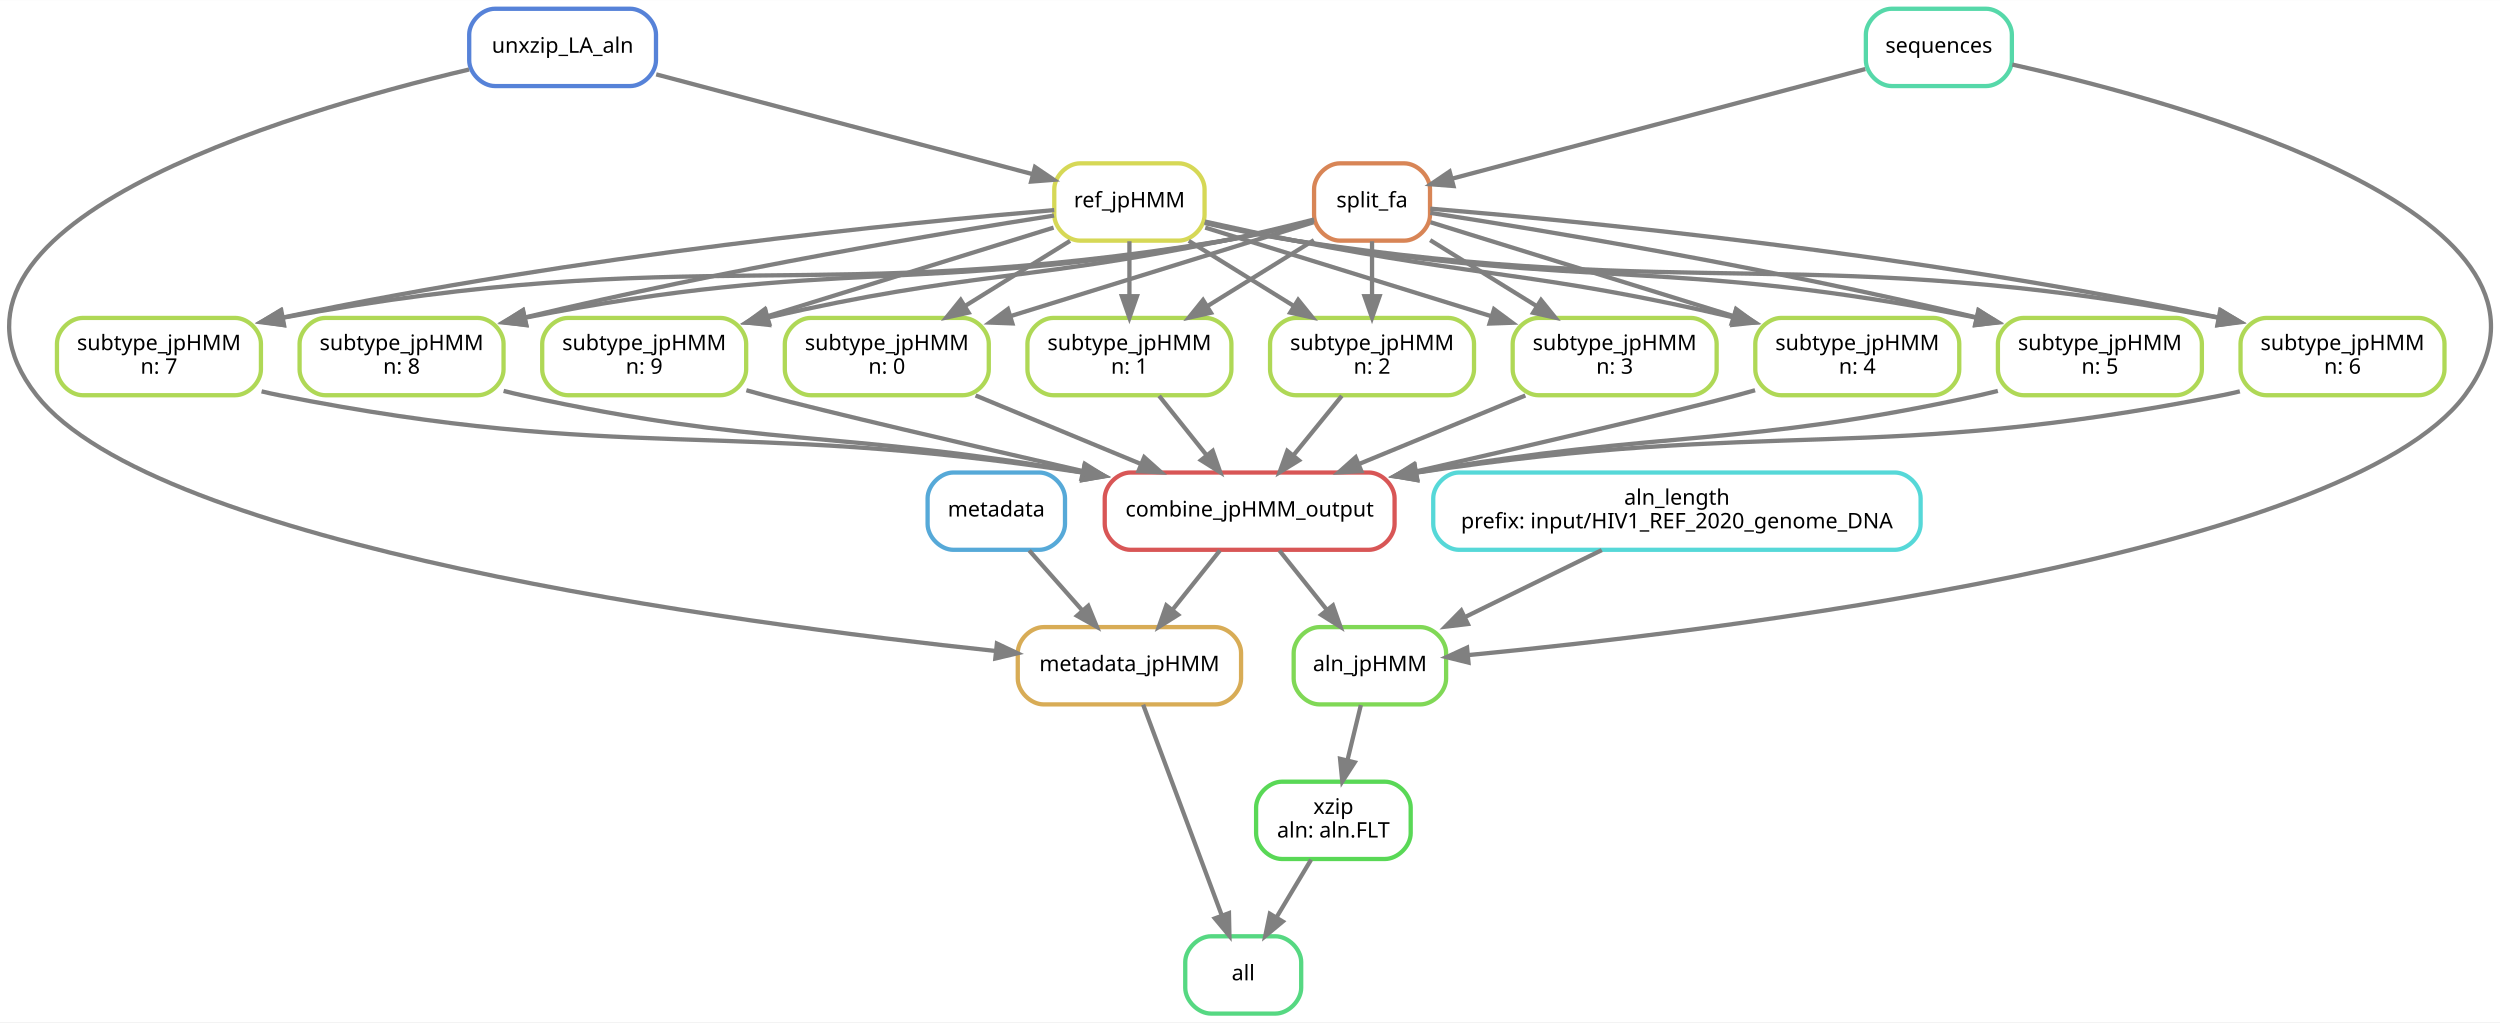
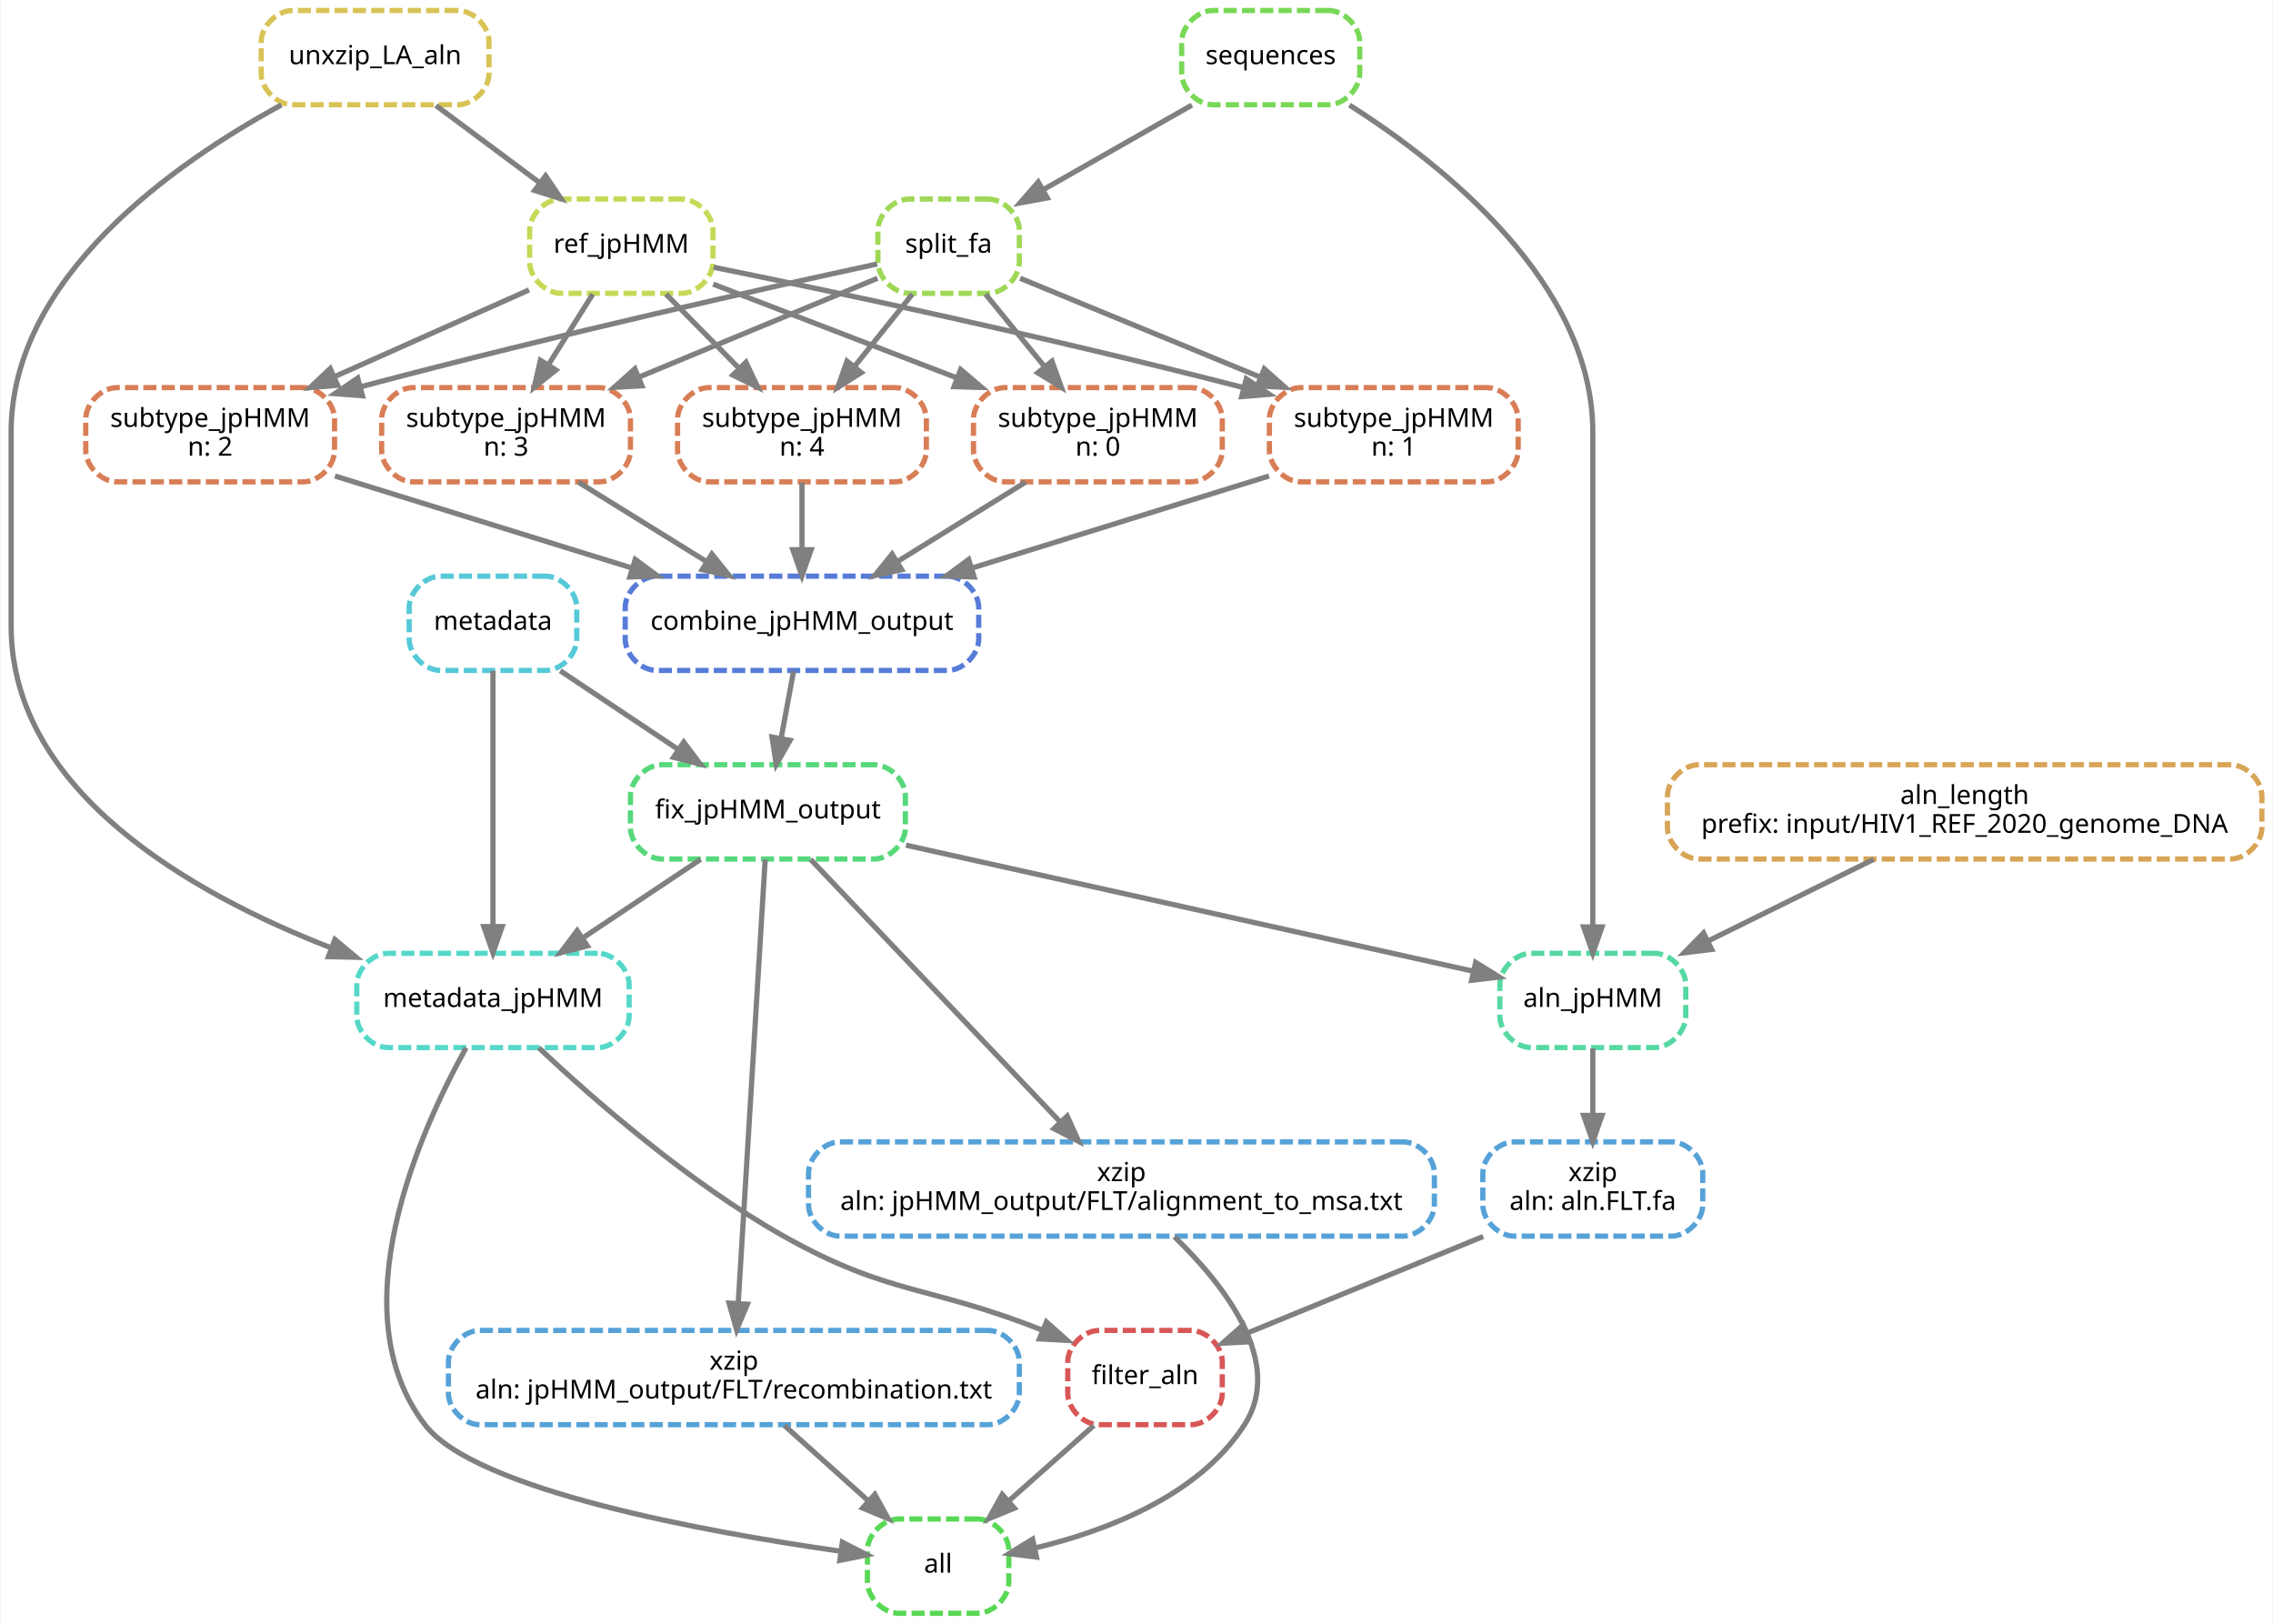
- <svg xmlns="http://www.w3.org/2000/svg" width="1164pt" height="476pt" viewBox="0.00 0.00 1164.38 476.00">
-   <g id="graph0" class="graph" transform="scale(1 1) rotate(0) translate(4 472)">
-     <polygon fill="white" stroke="transparent" points="-4,4 -4,-472 1160.38,-472 1160.38,4 -4,4" />
+ <svg xmlns="http://www.w3.org/2000/svg" width="868pt" height="620pt" viewBox="0.00 0.00 867.50 620.00">
+   <g id="graph0" class="graph" transform="scale(1 1) rotate(0) translate(4 616)">
+     <polygon fill="white" stroke="transparent" points="-4,4 -4,-616 863.5,-616 863.5,4 -4,4" />
    <g id="node1" class="node">
-       <path fill="none" stroke="#56d882" stroke-width="2" d="M590.03,-36C590.03,-36 560.03,-36 560.03,-36 554.03,-36 548.03,-30 548.03,-24 548.03,-24 548.03,-12 548.03,-12 548.03,-6 554.03,0 560.03,0 560.03,0 590.03,0 590.03,0 596.03,0 602.03,-6 602.03,-12 602.03,-12 602.03,-24 602.03,-24 602.03,-30 596.03,-36 590.03,-36" />
-       <text text-anchor="middle" x="575.03" y="-15.5" font-family="sans" font-size="10.00">all</text>
+       <path fill="none" stroke="#59d856" stroke-width="2" stroke-dasharray="5,2" d="M369,-36C369,-36 339,-36 339,-36 333,-36 327,-30 327,-24 327,-24 327,-12 327,-12 327,-6 333,0 339,0 339,0 369,0 369,0 375,0 381,-6 381,-12 381,-12 381,-24 381,-24 381,-30 375,-36 369,-36" />
+       <text text-anchor="middle" x="354" y="-15.5" font-family="sans" font-size="10.00">all</text>
    </g>
    <g id="node2" class="node">
-       <path fill="none" stroke="#d8ac56" stroke-width="2" d="M562.03,-180C562.03,-180 482.03,-180 482.03,-180 476.03,-180 470.03,-174 470.03,-168 470.03,-168 470.03,-156 470.03,-156 470.03,-150 476.03,-144 482.03,-144 482.03,-144 562.03,-144 562.03,-144 568.03,-144 574.03,-150 574.03,-156 574.03,-156 574.03,-168 574.03,-168 574.03,-174 568.03,-180 562.03,-180" />
-       <text text-anchor="middle" x="522.03" y="-159.5" font-family="sans" font-size="10.00">metadata_jpHMM</text>
+       <path fill="none" stroke="#56d8c9" stroke-width="2" stroke-dasharray="5,2" d="M224,-252C224,-252 144,-252 144,-252 138,-252 132,-246 132,-240 132,-240 132,-228 132,-228 132,-222 138,-216 144,-216 144,-216 224,-216 224,-216 230,-216 236,-222 236,-228 236,-228 236,-240 236,-240 236,-246 230,-252 224,-252" />
+       <text text-anchor="middle" x="184" y="-231.5" font-family="sans" font-size="10.00">metadata_jpHMM</text>
    </g>
    <g id="edge1" class="edge">
-       <path fill="none" stroke="grey" stroke-width="2" d="M528.42,-143.87C537.53,-119.46 554.34,-74.43 565.08,-45.64" />
-       <polygon fill="grey" stroke="grey" stroke-width="2" points="568.39,-46.78 568.61,-36.19 561.83,-44.33 568.39,-46.78" />
+       <path fill="none" stroke="grey" stroke-width="2" d="M173.74,-215.94C156.1,-184.15 124.96,-115.17 158,-72 177.19,-46.93 265.52,-30.99 316.81,-23.68" />
+       <polygon fill="grey" stroke="grey" stroke-width="2" points="317.42,-27.13 326.85,-22.29 316.47,-20.2 317.42,-27.13" />
+     </g>
+     <g id="node15" class="node">
+       <path fill="none" stroke="#d85656" stroke-width="2" stroke-dasharray="5,2" d="M450.5,-108C450.5,-108 415.5,-108 415.5,-108 409.5,-108 403.5,-102 403.5,-96 403.5,-96 403.5,-84 403.5,-84 403.5,-78 409.5,-72 415.5,-72 415.5,-72 450.5,-72 450.5,-72 456.5,-72 462.5,-78 462.5,-84 462.5,-84 462.5,-96 462.5,-96 462.5,-102 456.5,-108 450.5,-108" />
+       <text text-anchor="middle" x="433" y="-87.5" font-family="sans" font-size="10.00">filter_aln</text>
+     </g>
+     <g id="edge28" class="edge">
+       <path fill="none" stroke="grey" stroke-width="2" d="M201.51,-215.89C222.33,-196.31 258.83,-164.34 295,-144 335.81,-121.05 350.52,-125.36 394,-108 394.09,-107.96 394.19,-107.92 394.28,-107.89" />
+       <polygon fill="grey" stroke="grey" stroke-width="2" points="395.36,-111.23 403.27,-104.19 392.69,-104.76 395.36,-111.23" />
    </g>
    <g id="node3" class="node">
-       <path fill="none" stroke="#56a9d8" stroke-width="2" d="M480.03,-252C480.03,-252 440.03,-252 440.03,-252 434.03,-252 428.03,-246 428.03,-240 428.03,-240 428.03,-228 428.03,-228 428.03,-222 434.03,-216 440.03,-216 440.03,-216 480.03,-216 480.03,-216 486.03,-216 492.03,-222 492.03,-228 492.03,-228 492.03,-240 492.03,-240 492.03,-246 486.03,-252 480.03,-252" />
-       <text text-anchor="middle" x="460.03" y="-231.5" font-family="sans" font-size="10.00">metadata</text>
+       <path fill="none" stroke="#56c9d8" stroke-width="2" stroke-dasharray="5,2" d="M204,-396C204,-396 164,-396 164,-396 158,-396 152,-390 152,-384 152,-384 152,-372 152,-372 152,-366 158,-360 164,-360 164,-360 204,-360 204,-360 210,-360 216,-366 216,-372 216,-372 216,-384 216,-384 216,-390 210,-396 204,-396" />
+       <text text-anchor="middle" x="184" y="-375.5" font-family="sans" font-size="10.00">metadata</text>
+     </g>
+     <g id="edge5" class="edge">
+       <path fill="none" stroke="grey" stroke-width="2" d="M184,-359.87C184,-335.67 184,-291.21 184,-262.39" />
+       <polygon fill="grey" stroke="grey" stroke-width="2" points="187.5,-262.19 184,-252.19 180.5,-262.19 187.5,-262.19" />
+     </g>
+     <g id="node4" class="node">
+       <path fill="none" stroke="#56d87b" stroke-width="2" stroke-dasharray="5,2" d="M329.5,-324C329.5,-324 248.5,-324 248.5,-324 242.5,-324 236.5,-318 236.5,-312 236.5,-312 236.5,-300 236.5,-300 236.5,-294 242.5,-288 248.5,-288 248.5,-288 329.5,-288 329.5,-288 335.5,-288 341.5,-294 341.5,-300 341.5,-300 341.5,-312 341.5,-312 341.5,-318 335.5,-324 329.5,-324" />
+       <text text-anchor="middle" x="289" y="-303.5" font-family="sans" font-size="10.00">fix_jpHMM_output</text>
+     </g>
+     <g id="edge9" class="edge">
+       <path fill="none" stroke="grey" stroke-width="2" d="M209.69,-359.88C223.29,-350.81 240.17,-339.55 254.86,-329.76" />
+       <polygon fill="grey" stroke="grey" stroke-width="2" points="256.84,-332.65 263.22,-324.19 252.95,-326.82 256.84,-332.65" />
+     </g>
+     <g id="edge6" class="edge">
+       <path fill="none" stroke="grey" stroke-width="2" d="M263.31,-287.88C249.71,-278.81 232.83,-267.55 218.14,-257.76" />
+       <polygon fill="grey" stroke="grey" stroke-width="2" points="220.05,-254.82 209.78,-252.19 216.16,-260.65 220.05,-254.82" />
+     </g>
+     <g id="node17" class="node">
+       <path fill="none" stroke="#56d8a2" stroke-width="2" stroke-dasharray="5,2" d="M627.5,-252C627.5,-252 580.5,-252 580.5,-252 574.5,-252 568.5,-246 568.5,-240 568.5,-240 568.5,-228 568.5,-228 568.5,-222 574.5,-216 580.5,-216 580.5,-216 627.5,-216 627.5,-216 633.5,-216 639.5,-222 639.5,-228 639.5,-228 639.5,-240 639.5,-240 639.5,-246 633.5,-252 627.5,-252" />
+       <text text-anchor="middle" x="604" y="-231.5" font-family="sans" font-size="10.00">aln_jpHMM</text>
+     </g>
+     <g id="edge31" class="edge">
+       <path fill="none" stroke="grey" stroke-width="2" d="M341.72,-293.28C402.36,-279.81 500.92,-257.91 558.38,-245.14" />
+       <polygon fill="grey" stroke="grey" stroke-width="2" points="559.27,-248.53 568.27,-242.94 557.75,-241.69 559.27,-248.53" />
+     </g>
+     <g id="node19" class="node">
+       <path fill="none" stroke="#56a2d8" stroke-width="2" stroke-dasharray="5,2" d="M531.5,-180C531.5,-180 316.5,-180 316.5,-180 310.5,-180 304.5,-174 304.5,-168 304.5,-168 304.5,-156 304.5,-156 304.5,-150 310.5,-144 316.5,-144 316.5,-144 531.5,-144 531.5,-144 537.5,-144 543.5,-150 543.5,-156 543.5,-156 543.5,-168 543.5,-168 543.5,-174 537.5,-180 531.5,-180" />
+       <text text-anchor="middle" x="424" y="-165" font-family="sans" font-size="10.00">xzip</text>
+       <text text-anchor="middle" x="424" y="-154" font-family="sans" font-size="10.00">aln: jpHMM_output/FLT/alignment_to_msa.txt</text>
+     </g>
+     <g id="edge33" class="edge">
+       <path fill="none" stroke="grey" stroke-width="2" d="M305.28,-287.87C329,-262.92 373.19,-216.45 400.45,-187.77" />
+       <polygon fill="grey" stroke="grey" stroke-width="2" points="403.3,-189.85 407.66,-180.19 398.23,-185.03 403.3,-189.85" />
+     </g>
+     <g id="node20" class="node">
+       <path fill="none" stroke="#56a2d8" stroke-width="2" stroke-dasharray="5,2" d="M373,-108C373,-108 179,-108 179,-108 173,-108 167,-102 167,-96 167,-96 167,-84 167,-84 167,-78 173,-72 179,-72 179,-72 373,-72 373,-72 379,-72 385,-78 385,-84 385,-84 385,-96 385,-96 385,-102 379,-108 373,-108" />
+       <text text-anchor="middle" x="276" y="-93" font-family="sans" font-size="10.00">xzip</text>
+       <text text-anchor="middle" x="276" y="-82" font-family="sans" font-size="10.00">aln: jpHMM_output/FLT/recombination.txt</text>
+     </g>
+     <g id="edge34" class="edge">
+       <path fill="none" stroke="grey" stroke-width="2" d="M287.96,-287.85C285.71,-250.83 280.38,-163.18 277.66,-118.39" />
+       <polygon fill="grey" stroke="grey" stroke-width="2" points="281.15,-118 277.05,-108.23 274.16,-118.43 281.15,-118" />
+     </g>
+     <g id="node5" class="node">
+       <path fill="none" stroke="#567bd8" stroke-width="2" stroke-dasharray="5,2" d="M357.5,-396C357.5,-396 246.5,-396 246.5,-396 240.5,-396 234.5,-390 234.5,-384 234.5,-384 234.5,-372 234.5,-372 234.5,-366 240.5,-360 246.5,-360 246.5,-360 357.5,-360 357.5,-360 363.5,-360 369.5,-366 369.5,-372 369.5,-372 369.5,-384 369.5,-384 369.5,-390 363.5,-396 357.5,-396" />
+       <text text-anchor="middle" x="302" y="-375.5" font-family="sans" font-size="10.00">combine_jpHMM_output</text>
+     </g>
+     <g id="edge8" class="edge">
+       <path fill="none" stroke="grey" stroke-width="2" d="M298.79,-359.7C297.35,-351.98 295.63,-342.71 294.04,-334.11" />
+       <polygon fill="grey" stroke="grey" stroke-width="2" points="297.44,-333.3 292.18,-324.1 290.56,-334.58 297.44,-333.3" />
+     </g>
+     <g id="node6" class="node">
+       <path fill="none" stroke="#d87d56" stroke-width="2" stroke-dasharray="5,2" d="M450.5,-468C450.5,-468 379.5,-468 379.5,-468 373.5,-468 367.5,-462 367.5,-456 367.5,-456 367.5,-444 367.5,-444 367.5,-438 373.5,-432 379.5,-432 379.5,-432 450.5,-432 450.5,-432 456.5,-432 462.5,-438 462.5,-444 462.5,-444 462.5,-456 462.5,-456 462.5,-462 456.5,-468 450.5,-468" />
+       <text text-anchor="middle" x="415" y="-453" font-family="sans" font-size="10.00">subtype_jpHMM</text>
+       <text text-anchor="middle" x="415" y="-442" font-family="sans" font-size="10.00">n: 0</text>
+     </g>
+     <g id="edge10" class="edge">
+       <path fill="none" stroke="grey" stroke-width="2" d="M387.36,-431.88C372.58,-422.72 354.21,-411.34 338.3,-401.48" />
+       <polygon fill="grey" stroke="grey" stroke-width="2" points="340.09,-398.48 329.75,-396.19 336.41,-404.43 340.09,-398.48" />
+     </g>
+     <g id="node7" class="node">
+       <path fill="none" stroke="#9fd856" stroke-width="2" stroke-dasharray="5,2" d="M373,-540C373,-540 343,-540 343,-540 337,-540 331,-534 331,-528 331,-528 331,-516 331,-516 331,-510 337,-504 343,-504 343,-504 373,-504 373,-504 379,-504 385,-510 385,-516 385,-516 385,-528 385,-528 385,-534 379,-540 373,-540" />
+       <text text-anchor="middle" x="358" y="-519.5" font-family="sans" font-size="10.00">split_fa</text>
+     </g>
+     <g id="edge15" class="edge">
+       <path fill="none" stroke="grey" stroke-width="2" d="M372.09,-503.7C378.92,-495.3 387.26,-485.07 394.76,-475.86" />
+       <polygon fill="grey" stroke="grey" stroke-width="2" points="397.47,-478.07 401.07,-468.1 392.04,-473.65 397.47,-478.07" />
+     </g>
+     <g id="node11" class="node">
+       <path fill="none" stroke="#d87d56" stroke-width="2" stroke-dasharray="5,2" d="M563.5,-468C563.5,-468 492.5,-468 492.5,-468 486.5,-468 480.5,-462 480.5,-456 480.5,-456 480.5,-444 480.5,-444 480.5,-438 486.5,-432 492.5,-432 492.5,-432 563.5,-432 563.5,-432 569.5,-432 575.5,-438 575.5,-444 575.5,-444 575.5,-456 575.5,-456 575.5,-462 569.5,-468 563.5,-468" />
+       <text text-anchor="middle" x="528" y="-453" font-family="sans" font-size="10.00">subtype_jpHMM</text>
+       <text text-anchor="middle" x="528" y="-442" font-family="sans" font-size="10.00">n: 1</text>
+     </g>
+     <g id="edge19" class="edge">
+       <path fill="none" stroke="grey" stroke-width="2" d="M385.31,-509.75C409.96,-499.61 446.85,-484.41 476.95,-472.02" />
+       <polygon fill="grey" stroke="grey" stroke-width="2" points="478.55,-475.15 486.46,-468.1 475.88,-468.67 478.55,-475.15" />
+     </g>
+     <g id="node12" class="node">
+       <path fill="none" stroke="#d87d56" stroke-width="2" stroke-dasharray="5,2" d="M111.5,-468C111.5,-468 40.5,-468 40.5,-468 34.5,-468 28.5,-462 28.5,-456 28.5,-456 28.5,-444 28.5,-444 28.5,-438 34.5,-432 40.5,-432 40.5,-432 111.5,-432 111.5,-432 117.5,-432 123.5,-438 123.5,-444 123.5,-444 123.5,-456 123.5,-456 123.5,-462 117.5,-468 111.5,-468" />
+       <text text-anchor="middle" x="76" y="-453" font-family="sans" font-size="10.00">subtype_jpHMM</text>
+       <text text-anchor="middle" x="76" y="-442" font-family="sans" font-size="10.00">n: 2</text>
+     </g>
+     <g id="edge21" class="edge">
+       <path fill="none" stroke="grey" stroke-width="2" d="M330.72,-515.2C289.85,-506.38 210.11,-488.67 133.42,-468.3" />
+       <polygon fill="grey" stroke="grey" stroke-width="2" points="134.16,-464.88 123.6,-465.68 132.35,-471.64 134.16,-464.88" />
+     </g>
+     <g id="node13" class="node">
+       <path fill="none" stroke="#d87d56" stroke-width="2" stroke-dasharray="5,2" d="M224.5,-468C224.5,-468 153.5,-468 153.5,-468 147.5,-468 141.5,-462 141.5,-456 141.5,-456 141.5,-444 141.5,-444 141.5,-438 147.5,-432 153.5,-432 153.5,-432 224.5,-432 224.5,-432 230.5,-432 236.5,-438 236.5,-444 236.5,-444 236.5,-456 236.5,-456 236.5,-462 230.5,-468 224.5,-468" />
+       <text text-anchor="middle" x="189" y="-453" font-family="sans" font-size="10.00">subtype_jpHMM</text>
+       <text text-anchor="middle" x="189" y="-442" font-family="sans" font-size="10.00">n: 3</text>
+     </g>
+     <g id="edge23" class="edge">
+       <path fill="none" stroke="grey" stroke-width="2" d="M330.85,-509.75C306.35,-499.61 269.67,-484.41 239.75,-472.02" />
+       <polygon fill="grey" stroke="grey" stroke-width="2" points="240.87,-468.7 230.29,-468.1 238.19,-475.16 240.87,-468.7" />
+     </g>
+     <g id="node14" class="node">
+       <path fill="none" stroke="#d87d56" stroke-width="2" stroke-dasharray="5,2" d="M337.5,-468C337.5,-468 266.5,-468 266.5,-468 260.5,-468 254.5,-462 254.5,-456 254.5,-456 254.5,-444 254.5,-444 254.5,-438 260.5,-432 266.5,-432 266.5,-432 337.5,-432 337.5,-432 343.5,-432 349.5,-438 349.5,-444 349.5,-444 349.5,-456 349.5,-456 349.5,-462 343.5,-468 337.5,-468" />
+       <text text-anchor="middle" x="302" y="-453" font-family="sans" font-size="10.00">subtype_jpHMM</text>
+       <text text-anchor="middle" x="302" y="-442" font-family="sans" font-size="10.00">n: 4</text>
+     </g>
+     <g id="edge25" class="edge">
+       <path fill="none" stroke="grey" stroke-width="2" d="M344.16,-503.7C337.51,-495.39 329.42,-485.28 322.11,-476.14" />
+       <polygon fill="grey" stroke="grey" stroke-width="2" points="324.66,-473.73 315.68,-468.1 319.2,-478.1 324.66,-473.73" />
+     </g>
+     <g id="node8" class="node">
+       <path fill="none" stroke="#78d856" stroke-width="2" stroke-dasharray="5,2" d="M503,-612C503,-612 459,-612 459,-612 453,-612 447,-606 447,-600 447,-600 447,-588 447,-588 447,-582 453,-576 459,-576 459,-576 503,-576 503,-576 509,-576 515,-582 515,-588 515,-588 515,-600 515,-600 515,-606 509,-612 503,-612" />
+       <text text-anchor="middle" x="481" y="-591.5" font-family="sans" font-size="10.00">sequences</text>
+     </g>
+     <g id="edge17" class="edge">
+       <path fill="none" stroke="grey" stroke-width="2" d="M450.91,-575.88C433.83,-566.16 412.33,-553.92 394.32,-543.67" />
+       <polygon fill="grey" stroke="grey" stroke-width="2" points="395.68,-540.42 385.26,-538.51 392.22,-546.5 395.68,-540.42" />
+     </g>
+     <g id="edge30" class="edge">
+       <path fill="none" stroke="grey" stroke-width="2" d="M511.09,-575.89C547.5,-552.7 604,-507.59 604,-451 604,-451 604,-451 604,-377 604,-337 604,-290.65 604,-262.08" />
+       <polygon fill="grey" stroke="grey" stroke-width="2" points="607.5,-262.05 604,-252.05 600.5,-262.05 607.5,-262.05" />
+     </g>
+     <g id="node9" class="node">
+       <path fill="none" stroke="#c6d856" stroke-width="2" stroke-dasharray="5,2" d="M256,-540C256,-540 210,-540 210,-540 204,-540 198,-534 198,-528 198,-528 198,-516 198,-516 198,-510 204,-504 210,-504 210,-504 256,-504 256,-504 262,-504 268,-510 268,-516 268,-516 268,-528 268,-528 268,-534 262,-540 256,-540" />
+       <text text-anchor="middle" x="233" y="-519.5" font-family="sans" font-size="10.00">ref_jpHMM</text>
+     </g>
+     <g id="edge16" class="edge">
+       <path fill="none" stroke="grey" stroke-width="2" d="M268.09,-507.5C294.47,-497.36 331.08,-483.28 361.15,-471.71" />
+       <polygon fill="grey" stroke="grey" stroke-width="2" points="362.59,-474.91 370.67,-468.05 360.08,-468.37 362.59,-474.91" />
+     </g>
+     <g id="edge20" class="edge">
+       <path fill="none" stroke="grey" stroke-width="2" d="M268.27,-513.96C312.99,-504.86 392.63,-488.05 470.51,-468.03" />
+       <polygon fill="grey" stroke="grey" stroke-width="2" points="471.68,-471.34 480.48,-465.44 469.93,-464.57 471.68,-471.34" />
+     </g>
+     <g id="edge22" class="edge">
+       <path fill="none" stroke="grey" stroke-width="2" d="M197.77,-505.29C175.82,-495.5 147.31,-482.79 123.39,-472.13" />
+       <polygon fill="grey" stroke="grey" stroke-width="2" points="124.69,-468.88 114.14,-468 121.84,-475.27 124.69,-468.88" />
+     </g>
+     <g id="edge24" class="edge">
+       <path fill="none" stroke="grey" stroke-width="2" d="M222.12,-503.7C217.01,-495.56 210.8,-485.69 205.16,-476.7" />
+       <polygon fill="grey" stroke="grey" stroke-width="2" points="208.04,-474.71 199.75,-468.1 202.11,-478.43 208.04,-474.71" />
+     </g>
+     <g id="edge26" class="edge">
+       <path fill="none" stroke="grey" stroke-width="2" d="M250.06,-503.7C258.5,-495.14 268.82,-484.66 278.04,-475.3" />
+       <polygon fill="grey" stroke="grey" stroke-width="2" points="280.61,-477.68 285.14,-468.1 275.63,-472.77 280.61,-477.68" />
+     </g>
+     <g id="node10" class="node">
+       <path fill="none" stroke="#d8c356" stroke-width="2" stroke-dasharray="5,2" d="M170.5,-612C170.5,-612 107.5,-612 107.5,-612 101.5,-612 95.5,-606 95.5,-600 95.5,-600 95.5,-588 95.5,-588 95.5,-582 101.5,-576 107.5,-576 107.5,-576 170.5,-576 170.5,-576 176.5,-576 182.5,-582 182.5,-588 182.5,-588 182.5,-600 182.5,-600 182.5,-606 176.5,-612 170.5,-612" />
+       <text text-anchor="middle" x="139" y="-591.5" font-family="sans" font-size="10.00">unxzip_LA_aln</text>
+     </g>
+     <g id="edge7" class="edge">
+       <path fill="none" stroke="grey" stroke-width="2" d="M103.2,-575.94C62.02,-553.53 0,-509.99 0,-451 0,-451 0,-451 0,-377 0,-313.81 68.85,-274.79 122.32,-254.02" />
+       <polygon fill="grey" stroke="grey" stroke-width="2" points="123.63,-257.27 131.77,-250.48 121.17,-250.71 123.63,-257.27" />
+     </g>
+     <g id="edge18" class="edge">
+       <path fill="none" stroke="grey" stroke-width="2" d="M162.24,-575.7C174.19,-566.8 188.92,-555.82 201.85,-546.2" />
+       <polygon fill="grey" stroke="grey" stroke-width="2" points="204.1,-548.88 210.03,-540.1 199.92,-543.27 204.1,-548.88" />
+     </g>
+     <g id="edge11" class="edge">
+       <path fill="none" stroke="grey" stroke-width="2" d="M480.35,-434.24C447.44,-424.05 403.27,-410.37 367.11,-399.17" />
+       <polygon fill="grey" stroke="grey" stroke-width="2" points="367.73,-395.7 357.15,-396.08 365.66,-402.38 367.73,-395.7" />
+     </g>
+     <g id="edge12" class="edge">
+       <path fill="none" stroke="grey" stroke-width="2" d="M123.65,-434.24C156.56,-424.05 200.73,-410.37 236.89,-399.17" />
+       <polygon fill="grey" stroke="grey" stroke-width="2" points="238.34,-402.38 246.85,-396.08 236.27,-395.7 238.34,-402.38" />
+     </g>
+     <g id="edge13" class="edge">
+       <path fill="none" stroke="grey" stroke-width="2" d="M216.64,-431.88C231.42,-422.72 249.79,-411.34 265.7,-401.48" />
+       <polygon fill="grey" stroke="grey" stroke-width="2" points="267.59,-404.43 274.25,-396.19 263.91,-398.48 267.59,-404.43" />
+     </g>
+     <g id="edge14" class="edge">
+       <path fill="none" stroke="grey" stroke-width="2" d="M302,-431.7C302,-423.98 302,-414.71 302,-406.11" />
+       <polygon fill="grey" stroke="grey" stroke-width="2" points="305.5,-406.1 302,-396.1 298.5,-406.1 305.5,-406.1" />
+     </g>
+     <g id="edge2" class="edge">
+       <path fill="none" stroke="grey" stroke-width="2" d="M413.47,-71.7C403.62,-62.97 391.51,-52.24 380.8,-42.75" />
+       <polygon fill="grey" stroke="grey" stroke-width="2" points="383.11,-40.12 373.3,-36.1 378.47,-45.36 383.11,-40.12" />
+     </g>
+     <g id="node16" class="node">
+       <path fill="none" stroke="#56a2d8" stroke-width="2" stroke-dasharray="5,2" d="M634,-180C634,-180 574,-180 574,-180 568,-180 562,-174 562,-168 562,-168 562,-156 562,-156 562,-150 568,-144 574,-144 574,-144 634,-144 634,-144 640,-144 646,-150 646,-156 646,-156 646,-168 646,-168 646,-174 640,-180 634,-180" />
+       <text text-anchor="middle" x="604" y="-165" font-family="sans" font-size="10.00">xzip</text>
+       <text text-anchor="middle" x="604" y="-154" font-family="sans" font-size="10.00">aln: aln.FLT.fa</text>
+     </g>
+     <g id="edge27" class="edge">
+       <path fill="none" stroke="grey" stroke-width="2" d="M562.17,-143.88C534.69,-132.63 498.99,-118.02 472.09,-107" />
+       <polygon fill="grey" stroke="grey" stroke-width="2" points="473.19,-103.67 462.61,-103.12 470.54,-110.15 473.19,-103.67" />
+     </g>
+     <g id="edge29" class="edge">
+       <path fill="none" stroke="grey" stroke-width="2" d="M604,-215.7C604,-207.98 604,-198.71 604,-190.11" />
+       <polygon fill="grey" stroke="grey" stroke-width="2" points="607.5,-190.1 604,-180.1 600.5,-190.1 607.5,-190.1" />
+     </g>
+     <g id="node18" class="node">
+       <path fill="none" stroke="#d8a456" stroke-width="2" stroke-dasharray="5,2" d="M847.5,-324C847.5,-324 644.5,-324 644.5,-324 638.5,-324 632.5,-318 632.5,-312 632.5,-312 632.5,-300 632.5,-300 632.5,-294 638.5,-288 644.5,-288 644.5,-288 847.5,-288 847.5,-288 853.5,-288 859.5,-294 859.5,-300 859.5,-300 859.5,-312 859.5,-312 859.5,-318 853.5,-324 847.5,-324" />
+       <text text-anchor="middle" x="746" y="-309" font-family="sans" font-size="10.00">aln_length</text>
+       <text text-anchor="middle" x="746" y="-298" font-family="sans" font-size="10.00">prefix: input/HIV1_REF_2020_genome_DNA</text>
+     </g>
+     <g id="edge32" class="edge">
+       <path fill="none" stroke="grey" stroke-width="2" d="M711.26,-287.88C692.18,-278.47 668.32,-266.71 647.95,-256.67" />
+       <polygon fill="grey" stroke="grey" stroke-width="2" points="649.39,-253.47 638.87,-252.19 646.29,-259.75 649.39,-253.47" />
    </g>
    <g id="edge3" class="edge">
-       <path fill="none" stroke="grey" stroke-width="2" d="M475.35,-215.7C482.78,-207.3 491.85,-197.07 500.01,-187.86" />
-       <polygon fill="grey" stroke="grey" stroke-width="2" points="502.87,-189.91 506.88,-180.1 497.63,-185.27 502.87,-189.91" />
-     </g>
-     <g id="node4" class="node">
-       <path fill="none" stroke="#d85656" stroke-width="2" d="M633.53,-252C633.53,-252 522.53,-252 522.53,-252 516.53,-252 510.53,-246 510.53,-240 510.53,-240 510.53,-228 510.53,-228 510.53,-222 516.53,-216 522.53,-216 522.53,-216 633.53,-216 633.53,-216 639.53,-216 645.53,-222 645.53,-228 645.53,-228 645.53,-240 645.53,-240 645.53,-246 639.53,-252 633.53,-252" />
-       <text text-anchor="middle" x="578.03" y="-231.5" font-family="sans" font-size="10.00">combine_jpHMM_output</text>
+       <path fill="none" stroke="grey" stroke-width="2" d="M444.21,-143.77C463.16,-125.47 486.44,-95.94 471,-72 453.48,-44.83 418.28,-31.44 391.04,-24.93" />
+       <polygon fill="grey" stroke="grey" stroke-width="2" points="391.56,-21.46 381.05,-22.76 390.08,-28.3 391.56,-21.46" />
    </g>
    <g id="edge4" class="edge">
-       <path fill="none" stroke="grey" stroke-width="2" d="M564.18,-215.7C557.54,-207.39 549.45,-197.28 542.14,-188.14" />
-       <polygon fill="grey" stroke="grey" stroke-width="2" points="544.69,-185.73 535.71,-180.1 539.22,-190.1 544.69,-185.73" />
-     </g>
-     <g id="node20" class="node">
-       <path fill="none" stroke="#80d856" stroke-width="2" d="M657.53,-180C657.53,-180 610.53,-180 610.53,-180 604.53,-180 598.53,-174 598.53,-168 598.53,-168 598.53,-156 598.53,-156 598.53,-150 604.53,-144 610.53,-144 610.53,-144 657.53,-144 657.53,-144 663.53,-144 669.53,-150 669.53,-156 669.53,-156 669.53,-168 669.53,-168 669.53,-174 663.53,-180 657.53,-180" />
-       <text text-anchor="middle" x="634.03" y="-159.5" font-family="sans" font-size="10.00">aln_jpHMM</text>
-     </g>
-     <g id="edge40" class="edge">
-       <path fill="none" stroke="grey" stroke-width="2" d="M591.87,-215.7C598.51,-207.39 606.6,-197.28 613.91,-188.14" />
-       <polygon fill="grey" stroke="grey" stroke-width="2" points="616.83,-190.1 620.34,-180.1 611.36,-185.73 616.83,-190.1" />
-     </g>
-     <g id="node5" class="node">
-       <path fill="none" stroke="#afd856" stroke-width="2" d="M444.53,-324C444.53,-324 373.53,-324 373.53,-324 367.53,-324 361.53,-318 361.53,-312 361.53,-312 361.53,-300 361.53,-300 361.53,-294 367.53,-288 373.53,-288 373.53,-288 444.53,-288 444.53,-288 450.53,-288 456.53,-294 456.53,-300 456.53,-300 456.53,-312 456.53,-312 456.53,-318 450.53,-324 444.53,-324" />
-       <text text-anchor="middle" x="409.03" y="-309" font-family="sans" font-size="10.00">subtype_jpHMM</text>
-       <text text-anchor="middle" x="409.03" y="-298" font-family="sans" font-size="10.00">n: 0</text>
-     </g>
-     <g id="edge6" class="edge">
-       <path fill="none" stroke="grey" stroke-width="2" d="M450.37,-287.88C473.57,-278.26 502.72,-266.19 527.29,-256.01" />
-       <polygon fill="grey" stroke="grey" stroke-width="2" points="528.92,-259.13 536.82,-252.07 526.24,-252.66 528.92,-259.13" />
-     </g>
-     <g id="node6" class="node">
-       <path fill="none" stroke="#d88556" stroke-width="2" d="M650.03,-396C650.03,-396 620.03,-396 620.03,-396 614.03,-396 608.03,-390 608.03,-384 608.03,-384 608.03,-372 608.03,-372 608.03,-366 614.03,-360 620.03,-360 620.03,-360 650.03,-360 650.03,-360 656.03,-360 662.03,-366 662.03,-372 662.03,-372 662.03,-384 662.03,-384 662.03,-390 656.03,-396 650.03,-396" />
-       <text text-anchor="middle" x="635.03" y="-375.5" font-family="sans" font-size="10.00">split_fa</text>
-     </g>
-     <g id="edge16" class="edge">
-       <path fill="none" stroke="grey" stroke-width="2" d="M607.76,-368.56C572.98,-357.78 511.91,-338.87 466.62,-324.84" />
-       <polygon fill="grey" stroke="grey" stroke-width="2" points="467.51,-321.45 456.92,-321.84 465.44,-328.14 467.51,-321.45" />
-     </g>
-     <g id="node10" class="node">
-       <path fill="none" stroke="#afd856" stroke-width="2" d="M557.53,-324C557.53,-324 486.53,-324 486.53,-324 480.53,-324 474.53,-318 474.53,-312 474.53,-312 474.53,-300 474.53,-300 474.53,-294 480.53,-288 486.53,-288 486.53,-288 557.53,-288 557.53,-288 563.53,-288 569.53,-294 569.53,-300 569.53,-300 569.53,-312 569.53,-312 569.53,-318 563.53,-324 557.53,-324" />
-       <text text-anchor="middle" x="522.03" y="-309" font-family="sans" font-size="10.00">subtype_jpHMM</text>
-       <text text-anchor="middle" x="522.03" y="-298" font-family="sans" font-size="10.00">n: 1</text>
-     </g>
-     <g id="edge20" class="edge">
-       <path fill="none" stroke="grey" stroke-width="2" d="M607.96,-360.23C593.08,-351.02 574.43,-339.47 558.31,-329.48" />
-       <polygon fill="grey" stroke="grey" stroke-width="2" points="560,-326.41 549.66,-324.12 556.31,-332.36 560,-326.41" />
-     </g>
-     <g id="node11" class="node">
-       <path fill="none" stroke="#afd856" stroke-width="2" d="M670.53,-324C670.53,-324 599.53,-324 599.53,-324 593.53,-324 587.53,-318 587.53,-312 587.53,-312 587.53,-300 587.53,-300 587.53,-294 593.53,-288 599.53,-288 599.53,-288 670.53,-288 670.53,-288 676.53,-288 682.53,-294 682.53,-300 682.53,-300 682.53,-312 682.53,-312 682.53,-318 676.53,-324 670.53,-324" />
-       <text text-anchor="middle" x="635.03" y="-309" font-family="sans" font-size="10.00">subtype_jpHMM</text>
-       <text text-anchor="middle" x="635.03" y="-298" font-family="sans" font-size="10.00">n: 2</text>
-     </g>
-     <g id="edge22" class="edge">
-       <path fill="none" stroke="grey" stroke-width="2" d="M635.03,-359.7C635.03,-351.98 635.03,-342.71 635.03,-334.11" />
-       <polygon fill="grey" stroke="grey" stroke-width="2" points="638.53,-334.1 635.03,-324.1 631.53,-334.1 638.53,-334.1" />
-     </g>
-     <g id="node12" class="node">
-       <path fill="none" stroke="#afd856" stroke-width="2" d="M783.53,-324C783.53,-324 712.53,-324 712.53,-324 706.53,-324 700.53,-318 700.53,-312 700.53,-312 700.53,-300 700.53,-300 700.53,-294 706.53,-288 712.53,-288 712.53,-288 783.53,-288 783.53,-288 789.53,-288 795.53,-294 795.53,-300 795.53,-300 795.53,-312 795.53,-312 795.53,-318 789.53,-324 783.53,-324" />
-       <text text-anchor="middle" x="748.03" y="-309" font-family="sans" font-size="10.00">subtype_jpHMM</text>
-       <text text-anchor="middle" x="748.03" y="-298" font-family="sans" font-size="10.00">n: 3</text>
-     </g>
-     <g id="edge24" class="edge">
-       <path fill="none" stroke="grey" stroke-width="2" d="M662.09,-360.23C676.97,-351.02 695.62,-339.47 711.74,-329.48" />
-       <polygon fill="grey" stroke="grey" stroke-width="2" points="713.74,-332.36 720.39,-324.12 710.05,-326.41 713.74,-332.36" />
-     </g>
-     <g id="node13" class="node">
-       <path fill="none" stroke="#afd856" stroke-width="2" d="M896.53,-324C896.53,-324 825.53,-324 825.53,-324 819.53,-324 813.53,-318 813.53,-312 813.53,-312 813.53,-300 813.53,-300 813.53,-294 819.53,-288 825.53,-288 825.53,-288 896.53,-288 896.53,-288 902.53,-288 908.53,-294 908.53,-300 908.53,-300 908.53,-312 908.53,-312 908.53,-318 902.53,-324 896.53,-324" />
-       <text text-anchor="middle" x="861.03" y="-309" font-family="sans" font-size="10.00">subtype_jpHMM</text>
-       <text text-anchor="middle" x="861.03" y="-298" font-family="sans" font-size="10.00">n: 4</text>
-     </g>
-     <g id="edge26" class="edge">
-       <path fill="none" stroke="grey" stroke-width="2" d="M662.29,-368.56C697.07,-357.78 758.14,-338.87 803.43,-324.84" />
-       <polygon fill="grey" stroke="grey" stroke-width="2" points="804.61,-328.14 813.13,-321.84 802.54,-321.45 804.61,-328.14" />
-     </g>
-     <g id="node14" class="node">
-       <path fill="none" stroke="#afd856" stroke-width="2" d="M1009.53,-324C1009.53,-324 938.53,-324 938.53,-324 932.53,-324 926.53,-318 926.53,-312 926.53,-312 926.53,-300 926.53,-300 926.53,-294 932.53,-288 938.53,-288 938.53,-288 1009.53,-288 1009.53,-288 1015.53,-288 1021.53,-294 1021.53,-300 1021.53,-300 1021.53,-312 1021.53,-312 1021.53,-318 1015.53,-324 1009.53,-324" />
-       <text text-anchor="middle" x="974.03" y="-309" font-family="sans" font-size="10.00">subtype_jpHMM</text>
-       <text text-anchor="middle" x="974.03" y="-298" font-family="sans" font-size="10.00">n: 5</text>
-     </g>
-     <g id="edge28" class="edge">
-       <path fill="none" stroke="grey" stroke-width="2" d="M662.16,-372.93C711.18,-365.37 817.87,-347.92 916.63,-324.21" />
-       <polygon fill="grey" stroke="grey" stroke-width="2" points="917.57,-327.59 926.46,-321.83 915.92,-320.78 917.57,-327.59" />
-     </g>
-     <g id="node15" class="node">
-       <path fill="none" stroke="#afd856" stroke-width="2" d="M1122.53,-324C1122.53,-324 1051.53,-324 1051.53,-324 1045.53,-324 1039.53,-318 1039.53,-312 1039.53,-312 1039.53,-300 1039.53,-300 1039.53,-294 1045.53,-288 1051.53,-288 1051.53,-288 1122.53,-288 1122.53,-288 1128.53,-288 1134.53,-294 1134.53,-300 1134.53,-300 1134.53,-312 1134.53,-312 1134.53,-318 1128.53,-324 1122.53,-324" />
-       <text text-anchor="middle" x="1087.03" y="-309" font-family="sans" font-size="10.00">subtype_jpHMM</text>
-       <text text-anchor="middle" x="1087.03" y="-298" font-family="sans" font-size="10.00">n: 6</text>
-     </g>
-     <g id="edge30" class="edge">
-       <path fill="none" stroke="grey" stroke-width="2" d="M662.17,-374.89C725.26,-369.67 886.64,-354.45 1029.67,-324.11" />
-       <polygon fill="grey" stroke="grey" stroke-width="2" points="1030.46,-327.52 1039.5,-322 1028.99,-320.68 1030.46,-327.52" />
-     </g>
-     <g id="node16" class="node">
-       <path fill="none" stroke="#afd856" stroke-width="2" d="M105.53,-324C105.53,-324 34.53,-324 34.53,-324 28.53,-324 22.53,-318 22.53,-312 22.53,-312 22.53,-300 22.53,-300 22.53,-294 28.53,-288 34.53,-288 34.53,-288 105.53,-288 105.53,-288 111.53,-288 117.53,-294 117.53,-300 117.53,-300 117.53,-312 117.53,-312 117.53,-318 111.53,-324 105.53,-324" />
-       <text text-anchor="middle" x="70.03" y="-309" font-family="sans" font-size="10.00">subtype_jpHMM</text>
-       <text text-anchor="middle" x="70.03" y="-298" font-family="sans" font-size="10.00">n: 7</text>
-     </g>
-     <g id="edge32" class="edge">
-       <path fill="none" stroke="grey" stroke-width="2" d="M607.7,-369.2C595.11,-365.88 579.91,-362.26 566.03,-360 375.59,-328.95 320.59,-359.65 127.71,-324.1" />
-       <polygon fill="grey" stroke="grey" stroke-width="2" points="128.29,-320.65 117.82,-322.24 127,-327.53 128.29,-320.65" />
-     </g>
-     <g id="node17" class="node">
-       <path fill="none" stroke="#afd856" stroke-width="2" d="M218.53,-324C218.53,-324 147.53,-324 147.53,-324 141.53,-324 135.53,-318 135.53,-312 135.53,-312 135.53,-300 135.53,-300 135.53,-294 141.53,-288 147.53,-288 147.53,-288 218.53,-288 218.53,-288 224.53,-288 230.53,-294 230.53,-300 230.53,-300 230.53,-312 230.53,-312 230.53,-318 224.53,-324 218.53,-324" />
-       <text text-anchor="middle" x="183.03" y="-309" font-family="sans" font-size="10.00">subtype_jpHMM</text>
-       <text text-anchor="middle" x="183.03" y="-298" font-family="sans" font-size="10.00">n: 8</text>
-     </g>
-     <g id="edge34" class="edge">
-       <path fill="none" stroke="grey" stroke-width="2" d="M608,-369.47C595.34,-366.16 579.99,-362.48 566.03,-360 425.3,-335.03 384.1,-352.53 240.59,-324.11" />
-       <polygon fill="grey" stroke="grey" stroke-width="2" points="241.03,-320.63 230.53,-322.07 239.64,-327.49 241.03,-320.63" />
-     </g>
-     <g id="node18" class="node">
-       <path fill="none" stroke="#afd856" stroke-width="2" d="M331.53,-324C331.53,-324 260.53,-324 260.53,-324 254.53,-324 248.53,-318 248.53,-312 248.53,-312 248.53,-300 248.53,-300 248.53,-294 254.53,-288 260.53,-288 260.53,-288 331.53,-288 331.53,-288 337.53,-288 343.53,-294 343.53,-300 343.53,-300 343.53,-312 343.53,-312 343.53,-318 337.53,-324 331.53,-324" />
-       <text text-anchor="middle" x="296.03" y="-309" font-family="sans" font-size="10.00">subtype_jpHMM</text>
-       <text text-anchor="middle" x="296.03" y="-298" font-family="sans" font-size="10.00">n: 9</text>
-     </g>
-     <g id="edge36" class="edge">
-       <path fill="none" stroke="grey" stroke-width="2" d="M607.93,-369.83C595.25,-366.6 579.92,-362.88 566.03,-360 474.72,-341.1 447.7,-345.71 353.52,-324.2" />
-       <polygon fill="grey" stroke="grey" stroke-width="2" points="354.1,-320.74 343.57,-321.89 352.52,-327.56 354.1,-320.74" />
-     </g>
-     <g id="node7" class="node">
-       <path fill="none" stroke="#56d8a9" stroke-width="2" d="M921.03,-468C921.03,-468 877.03,-468 877.03,-468 871.03,-468 865.03,-462 865.03,-456 865.03,-456 865.03,-444 865.03,-444 865.03,-438 871.03,-432 877.03,-432 877.03,-432 921.03,-432 921.03,-432 927.03,-432 933.03,-438 933.03,-444 933.03,-444 933.03,-456 933.03,-456 933.03,-462 927.03,-468 921.03,-468" />
-       <text text-anchor="middle" x="899.03" y="-447.5" font-family="sans" font-size="10.00">sequences</text>
-     </g>
-     <g id="edge18" class="edge">
-       <path fill="none" stroke="grey" stroke-width="2" d="M864.78,-439.92C815.08,-426.74 723.31,-402.41 672.08,-388.82" />
-       <polygon fill="grey" stroke="grey" stroke-width="2" points="672.96,-385.44 662.39,-386.26 671.16,-392.2 672.96,-385.44" />
-     </g>
-     <g id="edge39" class="edge">
-       <path fill="none" stroke="grey" stroke-width="2" d="M933.24,-442C1014.17,-423.89 1206.12,-371.06 1144.03,-288 1088.05,-213.12 794.42,-177.99 679.86,-166.98" />
-       <polygon fill="grey" stroke="grey" stroke-width="2" points="679.95,-163.47 669.67,-166.02 679.29,-170.44 679.95,-163.47" />
-     </g>
-     <g id="node8" class="node">
-       <path fill="none" stroke="#d6d856" stroke-width="2" d="M545.03,-396C545.03,-396 499.03,-396 499.03,-396 493.03,-396 487.03,-390 487.03,-384 487.03,-384 487.03,-372 487.03,-372 487.03,-366 493.03,-360 499.03,-360 499.03,-360 545.03,-360 545.03,-360 551.03,-360 557.03,-366 557.03,-372 557.03,-372 557.03,-384 557.03,-384 557.03,-390 551.03,-396 545.03,-396" />
-       <text text-anchor="middle" x="522.03" y="-375.5" font-family="sans" font-size="10.00">ref_jpHMM</text>
-     </g>
-     <g id="edge17" class="edge">
-       <path fill="none" stroke="grey" stroke-width="2" d="M494.38,-359.88C479.61,-350.72 461.23,-339.34 445.32,-329.48" />
-       <polygon fill="grey" stroke="grey" stroke-width="2" points="447.12,-326.48 436.77,-324.19 443.43,-332.43 447.12,-326.48" />
-     </g>
-     <g id="edge21" class="edge">
-       <path fill="none" stroke="grey" stroke-width="2" d="M522.03,-359.7C522.03,-351.98 522.03,-342.71 522.03,-334.11" />
-       <polygon fill="grey" stroke="grey" stroke-width="2" points="525.53,-334.1 522.03,-324.1 518.53,-334.1 525.53,-334.1" />
-     </g>
-     <g id="edge23" class="edge">
-       <path fill="none" stroke="grey" stroke-width="2" d="M549.67,-359.88C564.44,-350.72 582.82,-339.34 598.73,-329.48" />
-       <polygon fill="grey" stroke="grey" stroke-width="2" points="600.62,-332.43 607.28,-324.19 596.93,-326.48 600.62,-332.43" />
-     </g>
-     <g id="edge25" class="edge">
-       <path fill="none" stroke="grey" stroke-width="2" d="M557.34,-366.06C593.04,-355 648.8,-337.73 690.82,-324.72" />
-       <polygon fill="grey" stroke="grey" stroke-width="2" points="691.86,-328.06 700.37,-321.76 689.78,-321.38 691.86,-328.06" />
-     </g>
-     <g id="edge27" class="edge">
-       <path fill="none" stroke="grey" stroke-width="2" d="M557.22,-368.89C570.32,-365.96 585.33,-362.71 599.03,-360 687.09,-342.59 712.87,-345.32 803.59,-324.2" />
-       <polygon fill="grey" stroke="grey" stroke-width="2" points="804.55,-327.57 813.47,-321.87 802.94,-320.76 804.55,-327.57" />
-     </g>
-     <g id="edge29" class="edge">
-       <path fill="none" stroke="grey" stroke-width="2" d="M557.14,-368.43C570.23,-365.46 585.25,-362.29 599.03,-360 736.61,-337.11 776.51,-352.13 916.69,-324.07" />
-       <polygon fill="grey" stroke="grey" stroke-width="2" points="917.42,-327.49 926.52,-322.07 916.02,-320.63 917.42,-327.49" />
-     </g>
-     <g id="edge31" class="edge">
-       <path fill="none" stroke="grey" stroke-width="2" d="M557.11,-368.21C570.19,-365.21 585.22,-362.09 599.03,-360 786.27,-331.66 839.96,-359.21 1029.23,-324.12" />
-       <polygon fill="grey" stroke="grey" stroke-width="2" points="1030.05,-327.53 1039.23,-322.24 1028.76,-320.65 1030.05,-327.53" />
-     </g>
-     <g id="edge33" class="edge">
-       <path fill="none" stroke="grey" stroke-width="2" d="M487,-374.23C419.17,-368.45 265.14,-353.33 127.43,-324.12" />
-       <polygon fill="grey" stroke="grey" stroke-width="2" points="128.06,-320.68 117.55,-322 126.59,-327.52 128.06,-320.68" />
-     </g>
-     <g id="edge35" class="edge">
-       <path fill="none" stroke="grey" stroke-width="2" d="M486.91,-371.69C434.99,-363.57 334.56,-346.82 240.54,-324.24" />
-       <polygon fill="grey" stroke="grey" stroke-width="2" points="241.13,-320.78 230.59,-321.83 239.48,-327.59 241.13,-320.78" />
-     </g>
-     <g id="edge37" class="edge">
-       <path fill="none" stroke="grey" stroke-width="2" d="M486.71,-366.06C451.01,-355 395.25,-337.73 353.23,-324.72" />
-       <polygon fill="grey" stroke="grey" stroke-width="2" points="354.27,-321.38 343.68,-321.76 352.19,-328.06 354.27,-321.38" />
-     </g>
-     <g id="node9" class="node">
-       <path fill="none" stroke="#5682d8" stroke-width="2" d="M289.53,-468C289.53,-468 226.53,-468 226.53,-468 220.53,-468 214.53,-462 214.53,-456 214.53,-456 214.53,-444 214.53,-444 214.53,-438 220.53,-432 226.53,-432 226.53,-432 289.53,-432 289.53,-432 295.53,-432 301.53,-438 301.53,-444 301.53,-444 301.53,-456 301.53,-456 301.53,-462 295.53,-468 289.53,-468" />
-       <text text-anchor="middle" x="258.03" y="-447.5" font-family="sans" font-size="10.00">unxzip_LA_aln</text>
-     </g>
-     <g id="edge5" class="edge">
-       <path fill="none" stroke="grey" stroke-width="2" d="M214.47,-439.71C128.69,-419.44 -48.69,-366.7 13.03,-288 67.98,-217.92 336.49,-181.93 459.84,-168.87" />
-       <polygon fill="grey" stroke="grey" stroke-width="2" points="460.31,-172.34 469.89,-167.82 459.58,-165.38 460.31,-172.34" />
-     </g>
-     <g id="edge19" class="edge">
-       <path fill="none" stroke="grey" stroke-width="2" d="M301.62,-437.44C350.12,-424.58 428.1,-403.91 477.12,-390.91" />
-       <polygon fill="grey" stroke="grey" stroke-width="2" points="478.05,-394.28 486.82,-388.33 476.26,-387.51 478.05,-394.28" />
-     </g>
-     <g id="edge7" class="edge">
-       <path fill="none" stroke="grey" stroke-width="2" d="M535.87,-287.7C542.51,-279.39 550.6,-269.28 557.91,-260.14" />
-       <polygon fill="grey" stroke="grey" stroke-width="2" points="560.83,-262.1 564.34,-252.1 555.36,-257.73 560.83,-262.1" />
-     </g>
-     <g id="edge8" class="edge">
-       <path fill="none" stroke="grey" stroke-width="2" d="M620.94,-287.7C614.1,-279.3 605.77,-269.07 598.27,-259.86" />
-       <polygon fill="grey" stroke="grey" stroke-width="2" points="600.98,-257.65 591.95,-252.1 595.55,-262.07 600.98,-257.65" />
-     </g>
-     <g id="edge9" class="edge">
-       <path fill="none" stroke="grey" stroke-width="2" d="M706.44,-287.88C682.99,-278.22 653.52,-266.09 628.73,-255.88" />
-       <polygon fill="grey" stroke="grey" stroke-width="2" points="630.06,-252.64 619.48,-252.07 627.39,-259.11 630.06,-252.64" />
-     </g>
-     <g id="edge10" class="edge">
-       <path fill="none" stroke="grey" stroke-width="2" d="M813.43,-290.32C810.59,-289.52 807.77,-288.74 805.03,-288 777.1,-280.51 709.66,-264.88 655.49,-252.52" />
-       <polygon fill="grey" stroke="grey" stroke-width="2" points="656.07,-249.06 645.54,-250.25 654.52,-255.89 656.07,-249.06" />
-     </g>
-     <g id="edge11" class="edge">
-       <path fill="none" stroke="grey" stroke-width="2" d="M926.5,-290.01C923.65,-289.29 920.8,-288.61 918.03,-288 805.92,-263.47 772.96,-272.22 655.66,-252.01" />
-       <polygon fill="grey" stroke="grey" stroke-width="2" points="656.02,-248.52 645.57,-250.24 654.81,-255.42 656.02,-248.52" />
-     </g>
-     <g id="edge12" class="edge">
-       <path fill="none" stroke="grey" stroke-width="2" d="M1039.22,-289.8C1036.46,-289.14 1033.72,-288.53 1031.03,-288 869.55,-256.09 822.67,-277.28 655.67,-251.96" />
-       <polygon fill="grey" stroke="grey" stroke-width="2" points="655.96,-248.47 645.54,-250.39 654.89,-255.38 655.96,-248.47" />
-     </g>
-     <g id="edge13" class="edge">
-       <path fill="none" stroke="grey" stroke-width="2" d="M117.83,-289.8C120.59,-289.14 123.33,-288.53 126.03,-288 287.07,-256.16 333.82,-277.24 500.41,-251.96" />
-       <polygon fill="grey" stroke="grey" stroke-width="2" points="501.16,-255.38 510.51,-250.39 500.09,-248.47 501.16,-255.38" />
-     </g>
-     <g id="edge14" class="edge">
-       <path fill="none" stroke="grey" stroke-width="2" d="M230.55,-290.01C233.41,-289.29 236.25,-288.61 239.03,-288 350.7,-263.54 383.54,-272.17 500.42,-252.01" />
-       <polygon fill="grey" stroke="grey" stroke-width="2" points="501.24,-255.42 510.48,-250.24 500.03,-248.52 501.24,-255.42" />
-     </g>
-     <g id="edge15" class="edge">
-       <path fill="none" stroke="grey" stroke-width="2" d="M343.62,-290.32C346.46,-289.52 349.28,-288.74 352.03,-288 379.73,-280.55 446.53,-264.99 500.37,-252.65" />
-       <polygon fill="grey" stroke="grey" stroke-width="2" points="501.29,-256.03 510.26,-250.39 499.73,-249.21 501.29,-256.03" />
-     </g>
-     <g id="node19" class="node">
-       <path fill="none" stroke="#59d856" stroke-width="2" d="M641.03,-108C641.03,-108 593.03,-108 593.03,-108 587.03,-108 581.03,-102 581.03,-96 581.03,-96 581.03,-84 581.03,-84 581.03,-78 587.03,-72 593.03,-72 593.03,-72 641.03,-72 641.03,-72 647.03,-72 653.03,-78 653.03,-84 653.03,-84 653.03,-96 653.03,-96 653.03,-102 647.03,-108 641.03,-108" />
-       <text text-anchor="middle" x="617.03" y="-93" font-family="sans" font-size="10.00">xzip</text>
-       <text text-anchor="middle" x="617.03" y="-82" font-family="sans" font-size="10.00">aln: aln.FLT</text>
-     </g>
-     <g id="edge2" class="edge">
-       <path fill="none" stroke="grey" stroke-width="2" d="M606.64,-71.7C601.76,-63.56 595.84,-53.69 590.45,-44.7" />
-       <polygon fill="grey" stroke="grey" stroke-width="2" points="593.43,-42.88 585.29,-36.1 587.43,-46.48 593.43,-42.88" />
-     </g>
-     <g id="edge38" class="edge">
-       <path fill="none" stroke="grey" stroke-width="2" d="M629.82,-143.7C627.93,-135.9 625.65,-126.51 623.54,-117.83" />
-       <polygon fill="grey" stroke="grey" stroke-width="2" points="626.94,-117 621.18,-108.1 620.14,-118.65 626.94,-117" />
-     </g>
-     <g id="node21" class="node">
-       <path fill="none" stroke="#56d8d8" stroke-width="2" d="M878.53,-252C878.53,-252 675.53,-252 675.53,-252 669.53,-252 663.53,-246 663.53,-240 663.53,-240 663.53,-228 663.53,-228 663.53,-222 669.53,-216 675.53,-216 675.53,-216 878.53,-216 878.53,-216 884.53,-216 890.53,-222 890.53,-228 890.53,-228 890.53,-240 890.53,-240 890.53,-246 884.53,-252 878.53,-252" />
-       <text text-anchor="middle" x="777.03" y="-237" font-family="sans" font-size="10.00">aln_length</text>
-       <text text-anchor="middle" x="777.03" y="-226" font-family="sans" font-size="10.00">prefix: input/HIV1_REF_2020_genome_DNA</text>
-     </g>
-     <g id="edge41" class="edge">
-       <path fill="none" stroke="grey" stroke-width="2" d="M742.04,-215.88C722.83,-206.47 698.8,-194.71 678.29,-184.67" />
-       <polygon fill="grey" stroke="grey" stroke-width="2" points="679.66,-181.44 669.14,-180.19 676.58,-187.73 679.66,-181.44" />
+       <path fill="none" stroke="grey" stroke-width="2" d="M295.28,-71.7C304.92,-63.05 316.73,-52.45 327.23,-43.03" />
+       <polygon fill="grey" stroke="grey" stroke-width="2" points="329.84,-45.39 334.94,-36.1 325.16,-40.18 329.84,-45.39" />
    </g>
  </g>
</svg>
